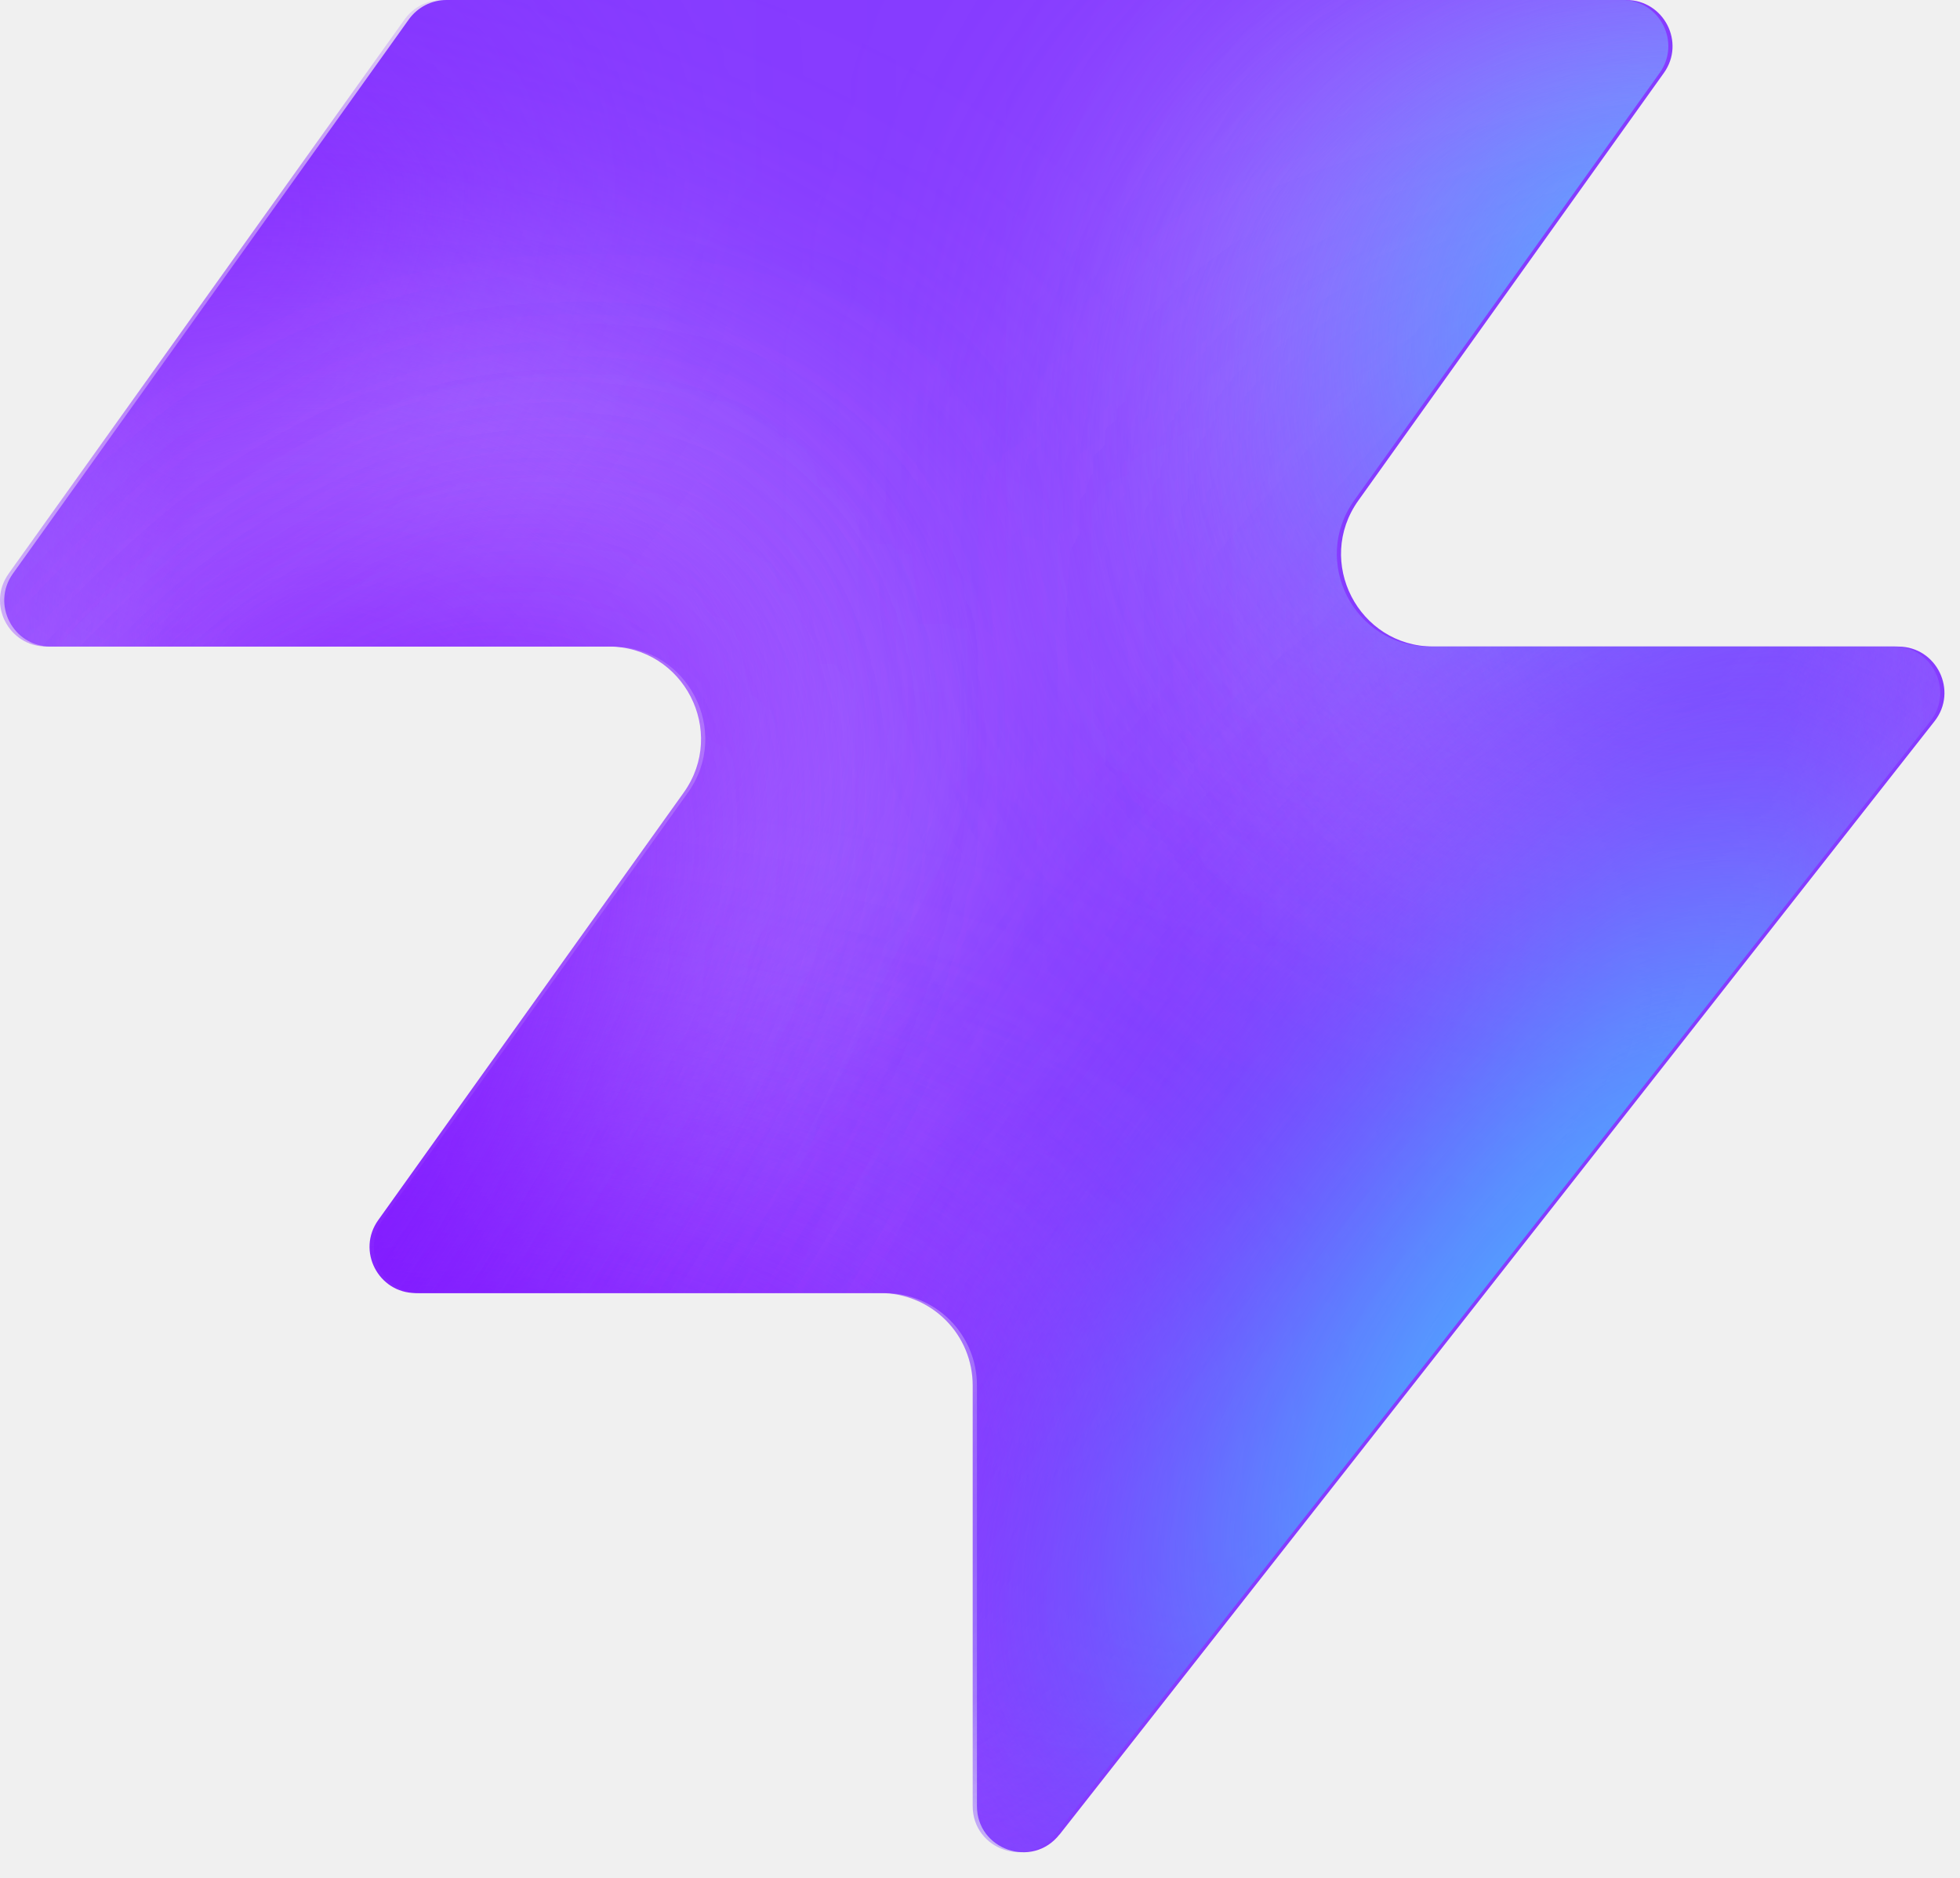
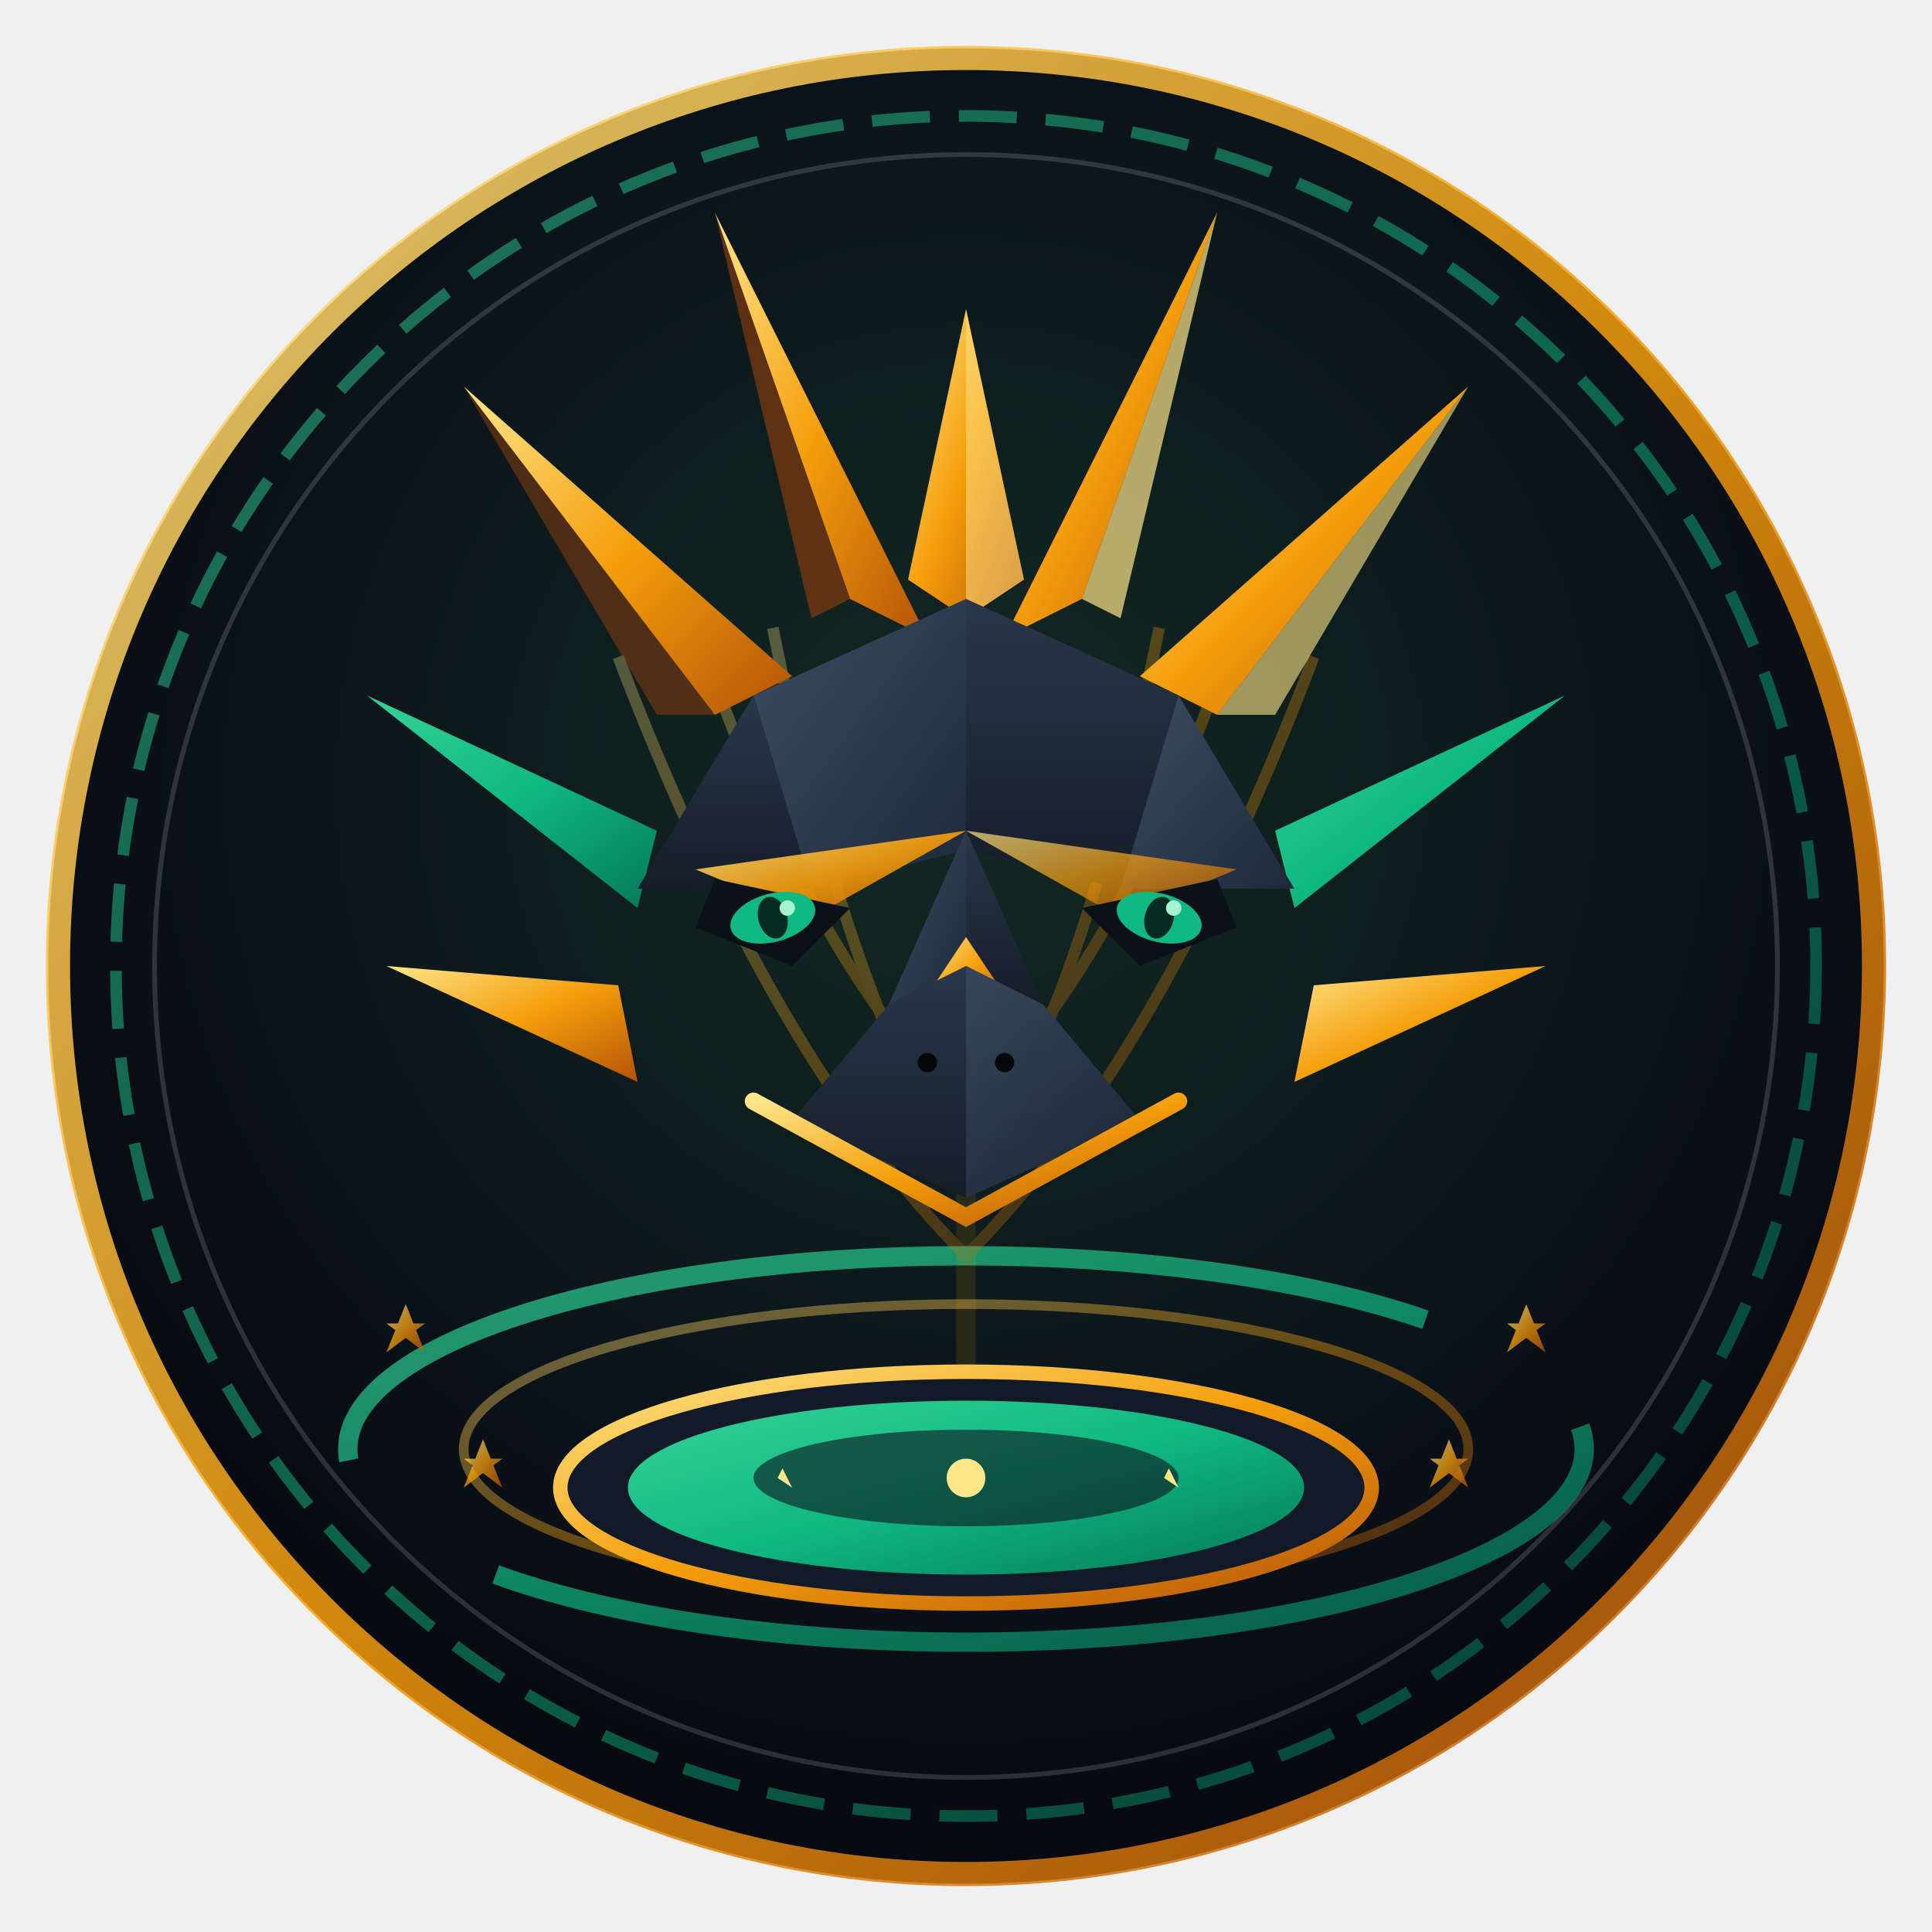
- <svg xmlns="http://www.w3.org/2000/svg" width="48" height="46" fill="none" viewBox="0 0 48 46">
-   <path fill="#863bff" d="M25.946 44.938c-.664.845-2.021.375-2.021-.698V33.937a2.26 2.26 0 0 0-2.262-2.262H10.287c-.92 0-1.456-1.04-.92-1.788l7.48-10.471c1.07-1.497 0-3.578-1.842-3.578H1.237c-.92 0-1.456-1.04-.92-1.788L10.013.474c.214-.297.556-.474.92-.474h28.894c.92 0 1.456 1.04.92 1.788l-7.48 10.471c-1.07 1.498 0 3.579 1.842 3.579h11.377c.943 0 1.473 1.088.89 1.83L25.947 44.94z" style="fill:#863bff;fill:color(display-p3 .525 .23 1);fill-opacity:1" />
-   <mask id="a" width="48" height="46" x="0" y="0" maskUnits="userSpaceOnUse" style="mask-type:alpha">
-     <path fill="#000" d="M25.842 44.938c-.664.844-2.021.375-2.021-.698V33.937a2.26 2.26 0 0 0-2.262-2.262H10.183c-.92 0-1.456-1.04-.92-1.788l7.48-10.471c1.07-1.498 0-3.579-1.842-3.579H1.133c-.92 0-1.456-1.04-.92-1.787L9.91.473c.214-.297.556-.474.92-.474h28.894c.92 0 1.456 1.04.92 1.788l-7.48 10.471c-1.07 1.498 0 3.578 1.842 3.578h11.377c.943 0 1.473 1.088.89 1.832L25.843 44.94z" style="fill:#000;fill-opacity:1" />
-   </mask>
-   <g mask="url(#a)">
-     <g filter="url(#b)">
-       <ellipse cx="5.508" cy="14.704" fill="#ede6ff" rx="5.508" ry="14.704" style="fill:#ede6ff;fill:color(display-p3 .927 .903 1);fill-opacity:1" transform="matrix(.00324 1 1 -.00324 -4.47 31.516)" />
-     </g>
-     <g filter="url(#c)">
-       <ellipse cx="10.399" cy="29.851" fill="#ede6ff" rx="10.399" ry="29.851" style="fill:#ede6ff;fill:color(display-p3 .927 .903 1);fill-opacity:1" transform="matrix(.00324 1 1 -.00324 -39.328 7.883)" />
-     </g>
-     <g filter="url(#d)">
-       <ellipse cx="5.508" cy="30.487" fill="#7e14ff" rx="5.508" ry="30.487" style="fill:#7e14ff;fill:color(display-p3 .492 .077 1);fill-opacity:1" transform="rotate(89.814 -25.913 -14.639)scale(1 -1)" />
-     </g>
-     <g filter="url(#e)">
-       <ellipse cx="5.508" cy="30.599" fill="#7e14ff" rx="5.508" ry="30.599" style="fill:#7e14ff;fill:color(display-p3 .492 .077 1);fill-opacity:1" transform="rotate(89.814 -32.644 -3.334)scale(1 -1)" />
-     </g>
-     <g filter="url(#f)">
-       <ellipse cx="5.508" cy="30.599" fill="#7e14ff" rx="5.508" ry="30.599" style="fill:#7e14ff;fill:color(display-p3 .492 .077 1);fill-opacity:1" transform="matrix(.00324 1 1 -.00324 -34.34 30.47)" />
-     </g>
-     <g filter="url(#g)">
-       <ellipse cx="14.072" cy="22.078" fill="#ede6ff" rx="14.072" ry="22.078" style="fill:#ede6ff;fill:color(display-p3 .927 .903 1);fill-opacity:1" transform="rotate(93.35 24.506 48.493)scale(-1 1)" />
-     </g>
-     <g filter="url(#h)">
-       <ellipse cx="3.47" cy="21.501" fill="#7e14ff" rx="3.47" ry="21.501" style="fill:#7e14ff;fill:color(display-p3 .492 .077 1);fill-opacity:1" transform="rotate(89.009 28.708 47.59)scale(-1 1)" />
-     </g>
-     <g filter="url(#i)">
-       <ellipse cx="3.47" cy="21.501" fill="#7e14ff" rx="3.47" ry="21.501" style="fill:#7e14ff;fill:color(display-p3 .492 .077 1);fill-opacity:1" transform="rotate(89.009 28.708 47.59)scale(-1 1)" />
-     </g>
-     <g filter="url(#j)">
-       <ellipse cx=".387" cy="8.972" fill="#7e14ff" rx="4.407" ry="29.108" style="fill:#7e14ff;fill:color(display-p3 .492 .077 1);fill-opacity:1" transform="rotate(39.51 .387 8.972)" />
-     </g>
-     <g filter="url(#k)">
-       <ellipse cx="47.523" cy="-6.092" fill="#7e14ff" rx="4.407" ry="29.108" style="fill:#7e14ff;fill:color(display-p3 .492 .077 1);fill-opacity:1" transform="rotate(37.892 47.523 -6.092)" />
-     </g>
-     <g filter="url(#l)">
-       <ellipse cx="41.412" cy="6.333" fill="#47bfff" rx="5.971" ry="9.665" style="fill:#47bfff;fill:color(display-p3 .28 .748 1);fill-opacity:1" transform="rotate(37.892 41.412 6.333)" />
-     </g>
-     <g filter="url(#m)">
-       <ellipse cx="-1.879" cy="38.332" fill="#7e14ff" rx="4.407" ry="29.108" style="fill:#7e14ff;fill:color(display-p3 .492 .077 1);fill-opacity:1" transform="rotate(37.892 -1.88 38.332)" />
-     </g>
-     <g filter="url(#n)">
-       <ellipse cx="-1.879" cy="38.332" fill="#7e14ff" rx="4.407" ry="29.108" style="fill:#7e14ff;fill:color(display-p3 .492 .077 1);fill-opacity:1" transform="rotate(37.892 -1.88 38.332)" />
-     </g>
-     <g filter="url(#o)">
-       <ellipse cx="35.651" cy="29.907" fill="#7e14ff" rx="4.407" ry="29.108" style="fill:#7e14ff;fill:color(display-p3 .492 .077 1);fill-opacity:1" transform="rotate(37.892 35.651 29.907)" />
-     </g>
-     <g filter="url(#p)">
-       <ellipse cx="38.418" cy="32.4" fill="#47bfff" rx="5.971" ry="15.297" style="fill:#47bfff;fill:color(display-p3 .28 .748 1);fill-opacity:1" transform="rotate(37.892 38.418 32.4)" />
-     </g>
+ <svg xmlns="http://www.w3.org/2000/svg" width="200" height="200" viewBox="0 0 200 200" fill="none">
+   <defs>
+     <radialGradient id="toadBgGlow" cx="50%" cy="40%" r="60%">
+       <stop offset="0%" stop-color="#132a22" />
+       <stop offset="70%" stop-color="#0a1219" />
+       <stop offset="100%" stop-color="#06090e" />
+     </radialGradient>
+     <linearGradient id="goldGrad" x1="0%" y1="0%" x2="100%" y2="100%">
+       <stop offset="0%" stop-color="#FDE68A" />
+       <stop offset="50%" stop-color="#F59E0B" />
+       <stop offset="100%" stop-color="#B45309" />
+     </linearGradient>
+     <linearGradient id="emeraldGrad" x1="0%" y1="0%" x2="100%" y2="100%">
+       <stop offset="0%" stop-color="#34D399" />
+       <stop offset="50%" stop-color="#10B981" />
+       <stop offset="100%" stop-color="#047857" />
+     </linearGradient>
+     <linearGradient id="armorDark" x1="0%" y1="0%" x2="0%" y2="100%">
+       <stop offset="0%" stop-color="#2A374A" />
+       <stop offset="100%" stop-color="#151D28" />
+     </linearGradient>
+     <linearGradient id="armorLight" x1="0%" y1="0%" x2="100%" y2="100%">
+       <stop offset="0%" stop-color="#3D4D63" />
+       <stop offset="100%" stop-color="#1E293B" />
+     </linearGradient>
+   </defs>
+   <circle cx="100" cy="100" r="95" fill="url(#toadBgGlow)" />
+   <circle cx="100" cy="100" r="94" stroke="url(#goldGrad)" stroke-width="2.5" opacity="0.85" />
+   <circle cx="100" cy="100" r="88" stroke="url(#emeraldGrad)" stroke-width="1.2" stroke-dasharray="6 3" opacity="0.5" />
+   <circle cx="100" cy="100" r="84" stroke="#ffffff" stroke-width="0.5" opacity="0.15" />
+   <ellipse cx="100" cy="150" rx="64" ry="20" stroke="url(#emeraldGrad)" stroke-width="2" opacity="0.7" stroke-dasharray="120 20" />
+   <ellipse cx="100" cy="150" rx="52" ry="15" stroke="url(#goldGrad)" stroke-width="1" opacity="0.4" />
+   <g opacity="0.3" stroke="url(#goldGrad)" stroke-width="1.2">
+     <line x1="100" y1="36" x2="100" y2="162" stroke-width="2" stroke="#F59E0B" opacity="0.4" />
+     <path d="M 72 65 Q 84 100 100 115 Q 116 100 128 65" fill="none" />
+     <path d="M 80 65 Q 88 105 100 122 Q 112 105 120 65" fill="none" />
+     <path d="M 64 68 Q 80 110 100 130 Q 120 110 136 68" fill="none" />
  </g>
-   <defs>
-     <filter id="b" width="60.045" height="41.654" x="-19.77" y="16.149" color-interpolation-filters="sRGB" filterUnits="userSpaceOnUse">
-       <feFlood flood-opacity="0" result="BackgroundImageFix" />
-       <feBlend in="SourceGraphic" in2="BackgroundImageFix" result="shape" />
-       <feGaussianBlur result="effect1_foregroundBlur_2002_17158" stdDeviation="7.659" />
-     </filter>
-     <filter id="c" width="90.34" height="51.437" x="-54.613" y="-7.533" color-interpolation-filters="sRGB" filterUnits="userSpaceOnUse">
-       <feFlood flood-opacity="0" result="BackgroundImageFix" />
-       <feBlend in="SourceGraphic" in2="BackgroundImageFix" result="shape" />
-       <feGaussianBlur result="effect1_foregroundBlur_2002_17158" stdDeviation="7.659" />
-     </filter>
-     <filter id="d" width="79.355" height="29.4" x="-49.64" y="2.03" color-interpolation-filters="sRGB" filterUnits="userSpaceOnUse">
-       <feFlood flood-opacity="0" result="BackgroundImageFix" />
-       <feBlend in="SourceGraphic" in2="BackgroundImageFix" result="shape" />
-       <feGaussianBlur result="effect1_foregroundBlur_2002_17158" stdDeviation="4.596" />
-     </filter>
-     <filter id="e" width="79.579" height="29.4" x="-45.045" y="20.029" color-interpolation-filters="sRGB" filterUnits="userSpaceOnUse">
-       <feFlood flood-opacity="0" result="BackgroundImageFix" />
-       <feBlend in="SourceGraphic" in2="BackgroundImageFix" result="shape" />
-       <feGaussianBlur result="effect1_foregroundBlur_2002_17158" stdDeviation="4.596" />
-     </filter>
-     <filter id="f" width="79.579" height="29.4" x="-43.513" y="21.178" color-interpolation-filters="sRGB" filterUnits="userSpaceOnUse">
-       <feFlood flood-opacity="0" result="BackgroundImageFix" />
-       <feBlend in="SourceGraphic" in2="BackgroundImageFix" result="shape" />
-       <feGaussianBlur result="effect1_foregroundBlur_2002_17158" stdDeviation="4.596" />
-     </filter>
-     <filter id="g" width="74.749" height="58.852" x="15.756" y="-17.901" color-interpolation-filters="sRGB" filterUnits="userSpaceOnUse">
-       <feFlood flood-opacity="0" result="BackgroundImageFix" />
-       <feBlend in="SourceGraphic" in2="BackgroundImageFix" result="shape" />
-       <feGaussianBlur result="effect1_foregroundBlur_2002_17158" stdDeviation="7.659" />
-     </filter>
-     <filter id="h" width="61.377" height="25.362" x="23.548" y="2.284" color-interpolation-filters="sRGB" filterUnits="userSpaceOnUse">
-       <feFlood flood-opacity="0" result="BackgroundImageFix" />
-       <feBlend in="SourceGraphic" in2="BackgroundImageFix" result="shape" />
-       <feGaussianBlur result="effect1_foregroundBlur_2002_17158" stdDeviation="4.596" />
-     </filter>
-     <filter id="i" width="61.377" height="25.362" x="23.548" y="2.284" color-interpolation-filters="sRGB" filterUnits="userSpaceOnUse">
-       <feFlood flood-opacity="0" result="BackgroundImageFix" />
-       <feBlend in="SourceGraphic" in2="BackgroundImageFix" result="shape" />
-       <feGaussianBlur result="effect1_foregroundBlur_2002_17158" stdDeviation="4.596" />
-     </filter>
-     <filter id="j" width="56.045" height="63.649" x="-27.636" y="-22.853" color-interpolation-filters="sRGB" filterUnits="userSpaceOnUse">
-       <feFlood flood-opacity="0" result="BackgroundImageFix" />
-       <feBlend in="SourceGraphic" in2="BackgroundImageFix" result="shape" />
-       <feGaussianBlur result="effect1_foregroundBlur_2002_17158" stdDeviation="4.596" />
-     </filter>
-     <filter id="k" width="54.814" height="64.646" x="20.116" y="-38.415" color-interpolation-filters="sRGB" filterUnits="userSpaceOnUse">
-       <feFlood flood-opacity="0" result="BackgroundImageFix" />
-       <feBlend in="SourceGraphic" in2="BackgroundImageFix" result="shape" />
-       <feGaussianBlur result="effect1_foregroundBlur_2002_17158" stdDeviation="4.596" />
-     </filter>
-     <filter id="l" width="33.541" height="35.313" x="24.641" y="-11.323" color-interpolation-filters="sRGB" filterUnits="userSpaceOnUse">
-       <feFlood flood-opacity="0" result="BackgroundImageFix" />
-       <feBlend in="SourceGraphic" in2="BackgroundImageFix" result="shape" />
-       <feGaussianBlur result="effect1_foregroundBlur_2002_17158" stdDeviation="4.596" />
-     </filter>
-     <filter id="m" width="54.814" height="64.646" x="-29.286" y="6.009" color-interpolation-filters="sRGB" filterUnits="userSpaceOnUse">
-       <feFlood flood-opacity="0" result="BackgroundImageFix" />
-       <feBlend in="SourceGraphic" in2="BackgroundImageFix" result="shape" />
-       <feGaussianBlur result="effect1_foregroundBlur_2002_17158" stdDeviation="4.596" />
-     </filter>
-     <filter id="n" width="54.814" height="64.646" x="-29.286" y="6.009" color-interpolation-filters="sRGB" filterUnits="userSpaceOnUse">
-       <feFlood flood-opacity="0" result="BackgroundImageFix" />
-       <feBlend in="SourceGraphic" in2="BackgroundImageFix" result="shape" />
-       <feGaussianBlur result="effect1_foregroundBlur_2002_17158" stdDeviation="4.596" />
-     </filter>
-     <filter id="o" width="54.814" height="64.646" x="8.244" y="-2.416" color-interpolation-filters="sRGB" filterUnits="userSpaceOnUse">
-       <feFlood flood-opacity="0" result="BackgroundImageFix" />
-       <feBlend in="SourceGraphic" in2="BackgroundImageFix" result="shape" />
-       <feGaussianBlur result="effect1_foregroundBlur_2002_17158" stdDeviation="4.596" />
-     </filter>
-     <filter id="p" width="39.409" height="43.623" x="18.713" y="10.588" color-interpolation-filters="sRGB" filterUnits="userSpaceOnUse">
-       <feFlood flood-opacity="0" result="BackgroundImageFix" />
-       <feBlend in="SourceGraphic" in2="BackgroundImageFix" result="shape" />
-       <feGaussianBlur result="effect1_foregroundBlur_2002_17158" stdDeviation="4.596" />
-     </filter>
-   </defs>
+   <g transform="translate(0, -2)">
+     <path d="M 96 68 L 74 24 L 88 64 Z" fill="url(#goldGrad)" />
+     <path d="M 88 64 L 74 24 L 84 66 Z" fill="#92400E" opacity="0.6" />
+     <path d="M 104 68 L 126 24 L 112 64 Z" fill="url(#goldGrad)" />
+     <path d="M 112 64 L 126 24 L 116 66 Z" fill="#FDE68A" opacity="0.7" />
+     <path d="M 100 34 L 94 62 L 100 66 L 106 62 Z" fill="url(#goldGrad)" />
+     <path d="M 100 34 L 100 66 L 106 62 Z" fill="#FDE68A" opacity="0.5" />
+     <path d="M 82 72 L 48 42 L 74 76 Z" fill="url(#goldGrad)" />
+     <path d="M 74 76 L 48 42 L 68 76 Z" fill="#92400E" opacity="0.5" />
+     <path d="M 118 72 L 152 42 L 126 76 Z" fill="url(#goldGrad)" />
+     <path d="M 126 76 L 152 42 L 132 76 Z" fill="#FDE68A" opacity="0.6" />
+     <path d="M 68 88 L 38 74 L 66 96 Z" fill="url(#emeraldGrad)" />
+     <path d="M 132 88 L 162 74 L 134 96 Z" fill="url(#emeraldGrad)" />
+     <path d="M 64 104 L 40 102 L 66 114 Z" fill="url(#goldGrad)" />
+     <path d="M 136 104 L 160 102 L 134 114 Z" fill="url(#goldGrad)" />
+     <polygon points="100,64 78,74 84,94 100,90" fill="url(#armorLight)" />
+     <polygon points="100,64 122,74 116,94 100,90" fill="url(#armorDark)" />
+     <polygon points="78,74 66,94 84,94" fill="url(#armorDark)" />
+     <polygon points="122,74 134,94 116,94" fill="url(#armorLight)" />
+     <polygon points="72,92 100,88 84,97" fill="url(#goldGrad)" opacity="0.9" />
+     <polygon points="128,92 100,88 116,97" fill="url(#goldGrad)" opacity="0.7" />
+     <polygon points="74,93 88,96 82,102 72,98" fill="#0A1118" />
+     <ellipse cx="80" cy="97" rx="4.5" ry="2.5" transform="rotate(-15, 80, 97)" fill="#10B981" />
+     <ellipse cx="80" cy="97" rx="1.5" ry="2.2" transform="rotate(-15, 80, 97)" fill="#022C22" />
+     <circle cx="81.5" cy="96" r="0.8" fill="#A7F3D0" />
+     <polygon points="126,93 112,96 118,102 128,98" fill="#0A1118" />
+     <ellipse cx="120" cy="97" rx="4.5" ry="2.5" transform="rotate(15, 120, 97)" fill="#10B981" />
+     <ellipse cx="120" cy="97" rx="1.5" ry="2.2" transform="rotate(15, 120, 97)" fill="#022C22" />
+     <circle cx="121.5" cy="96" r="0.8" fill="#A7F3D0" />
+     <polygon points="100,88 92,106 100,102" fill="url(#armorLight)" />
+     <polygon points="100,88 108,106 100,102" fill="url(#armorDark)" />
+     <polygon points="96,105 100,99 104,105 100,107" fill="url(#goldGrad)" />
+     <polygon points="92,106 100,102 108,106 118,118 100,126 82,118" fill="url(#armorDark)" />
+     <polygon points="100,102 108,106 118,118 100,126" fill="url(#armorLight)" opacity="0.7" />
+     <path d="M 78 116 L 100 128 L 122 116" stroke="url(#goldGrad)" stroke-width="1.8" fill="none" stroke-linecap="round" />
+     <circle cx="96" cy="112" r="1" fill="#04070A" />
+     <circle cx="104" cy="112" r="1" fill="#04070A" />
+   </g>
+   <g transform="translate(0, 10)">
+     <ellipse cx="100" cy="144" rx="42" ry="12" fill="#111B27" stroke="url(#goldGrad)" stroke-width="1.5" />
+     <ellipse cx="100" cy="144" rx="35" ry="9" fill="url(#emeraldGrad)" />
+     <ellipse cx="100" cy="143" rx="22" ry="5" fill="#0B131E" opacity="0.6" />
+     <circle cx="100" cy="143" r="2" fill="#FDE68A" />
+     <path d="M 80 144 L 81 142 L 82 144 L 80.5 143 Z" fill="#FDE68A" />
+     <path d="M 120 144 L 121 142 L 122 144 L 120.5 143 Z" fill="#FDE68A" />
+   </g>
+   <g fill="url(#goldGrad)" opacity="0.75">
+     <polygon points="40,140 42,135 44,140 40,137 44,137" />
+     <polygon points="48,154 50,149 52,154 48,151 52,151" />
+     <polygon points="160,140 158,135 156,140 160,137 156,137" />
+     <polygon points="152,154 150,149 148,154 152,151 148,151" />
+   </g>
</svg>
